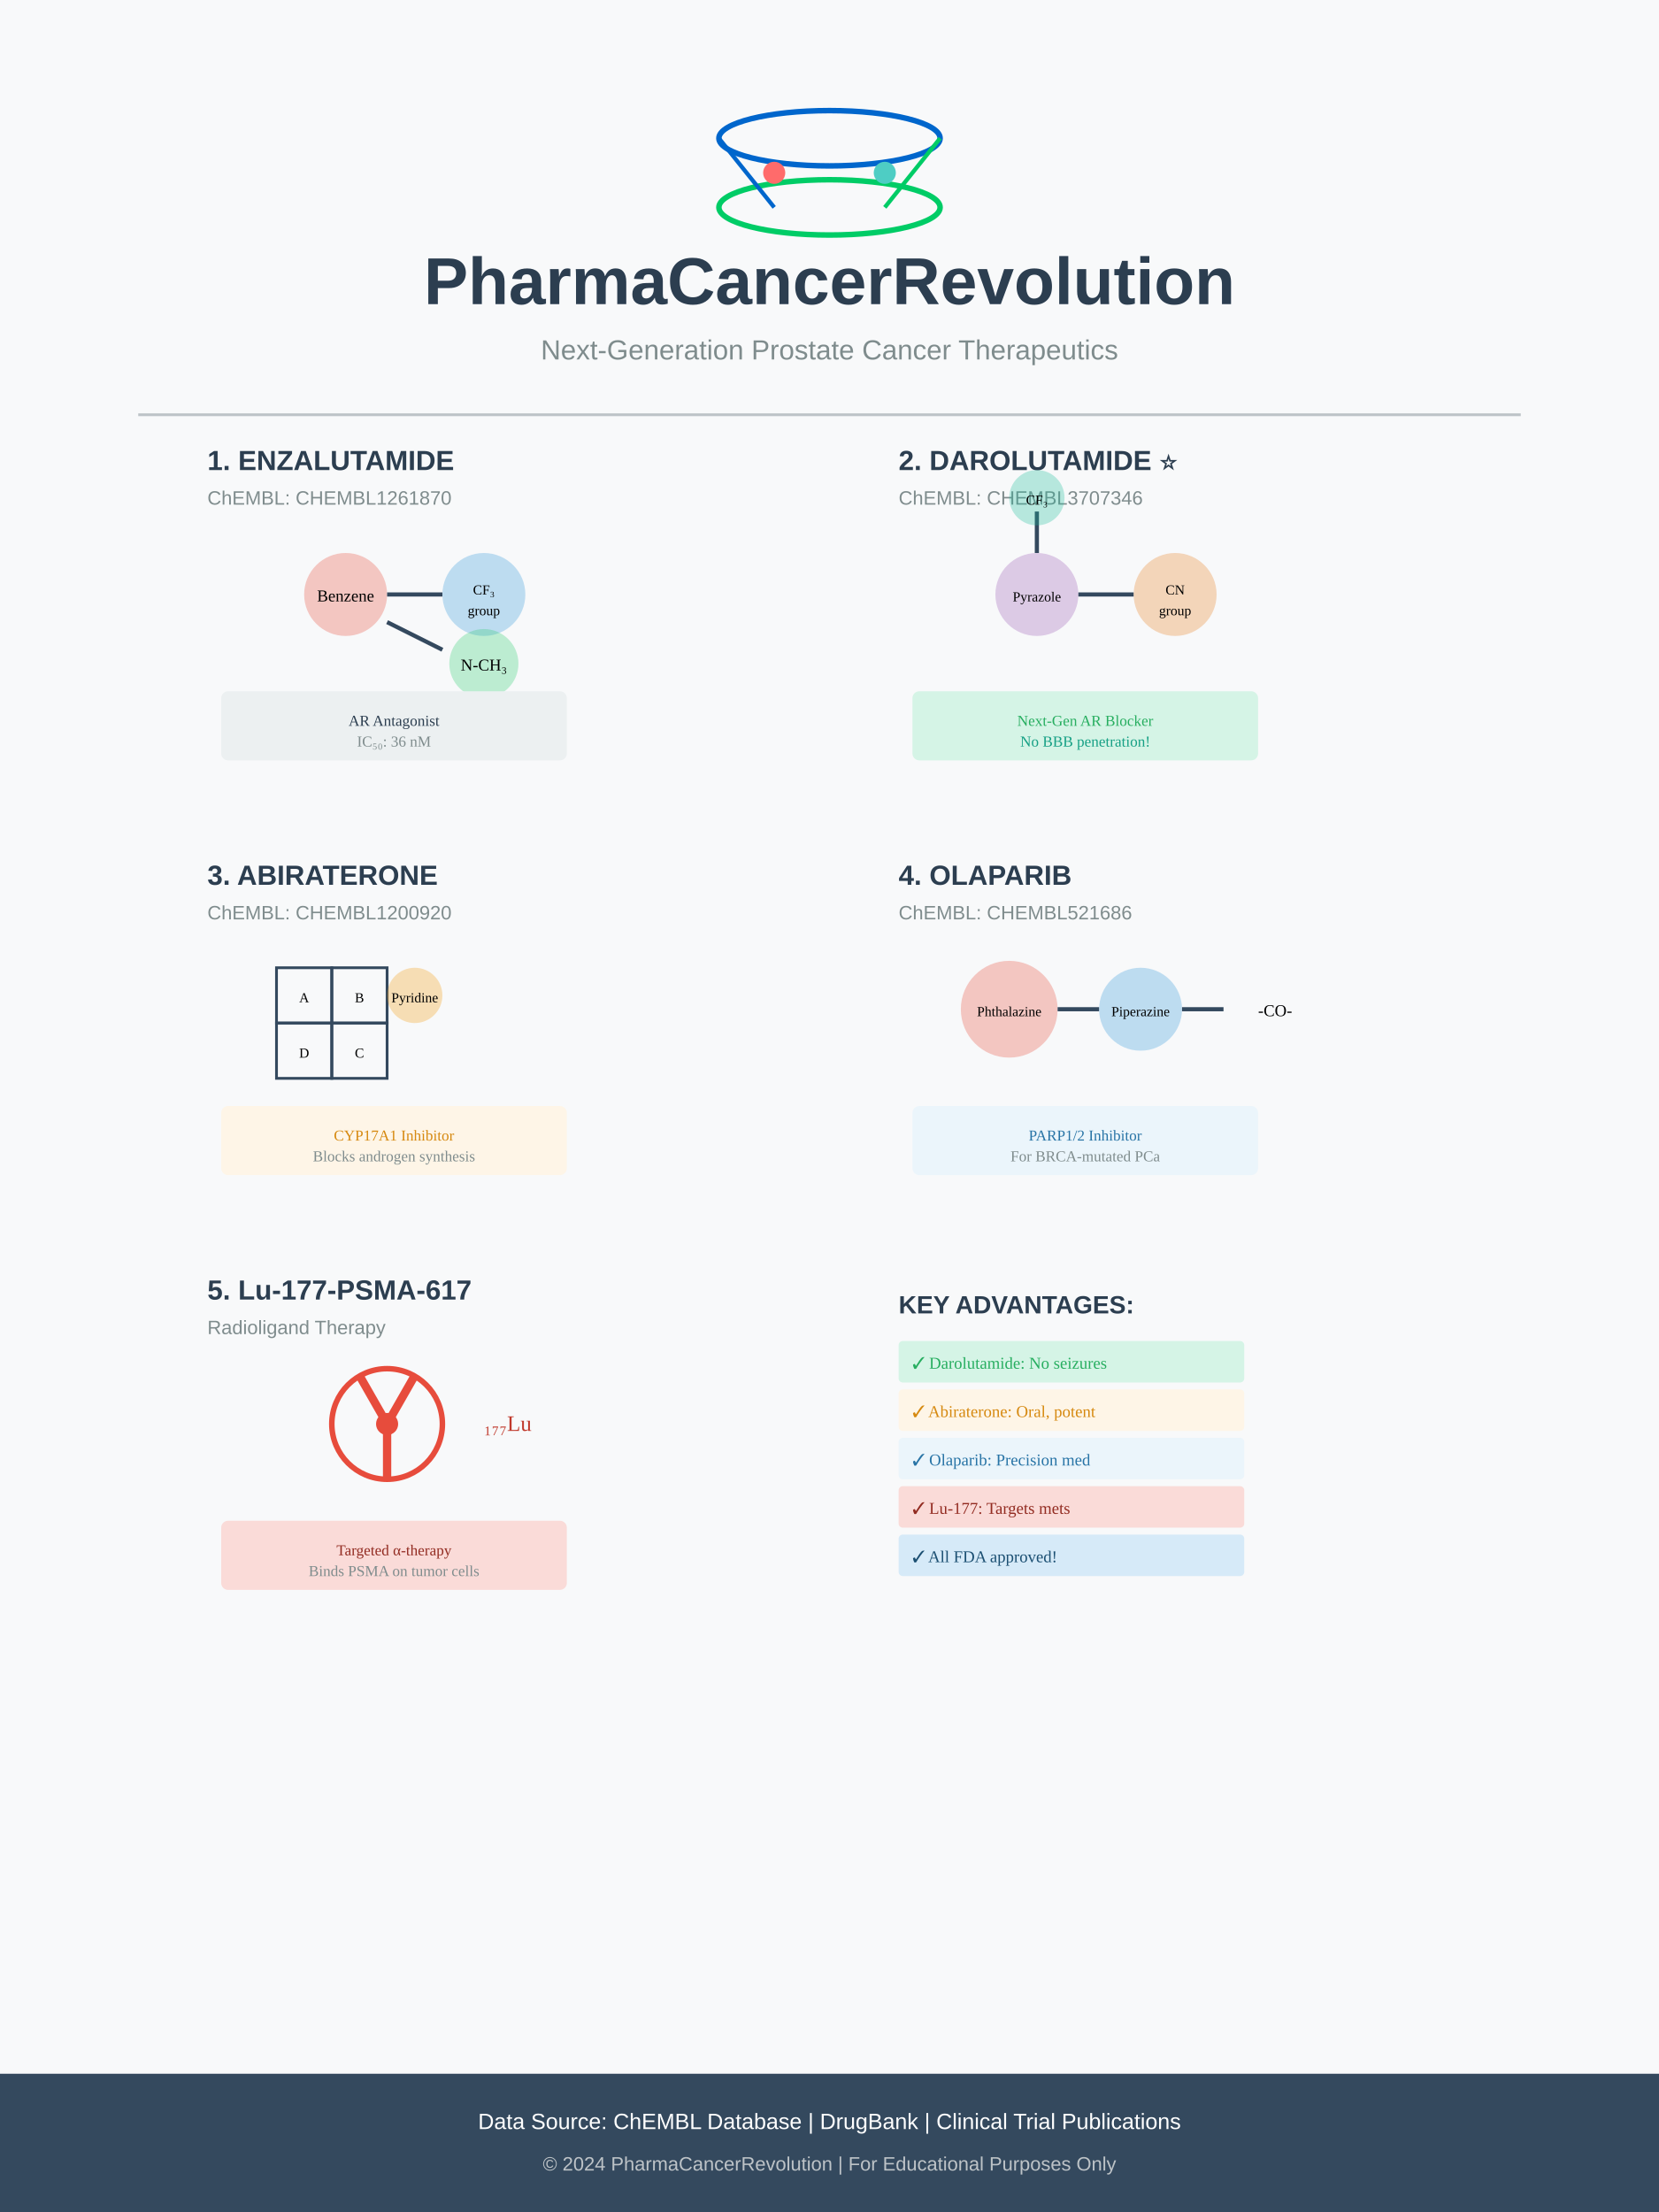
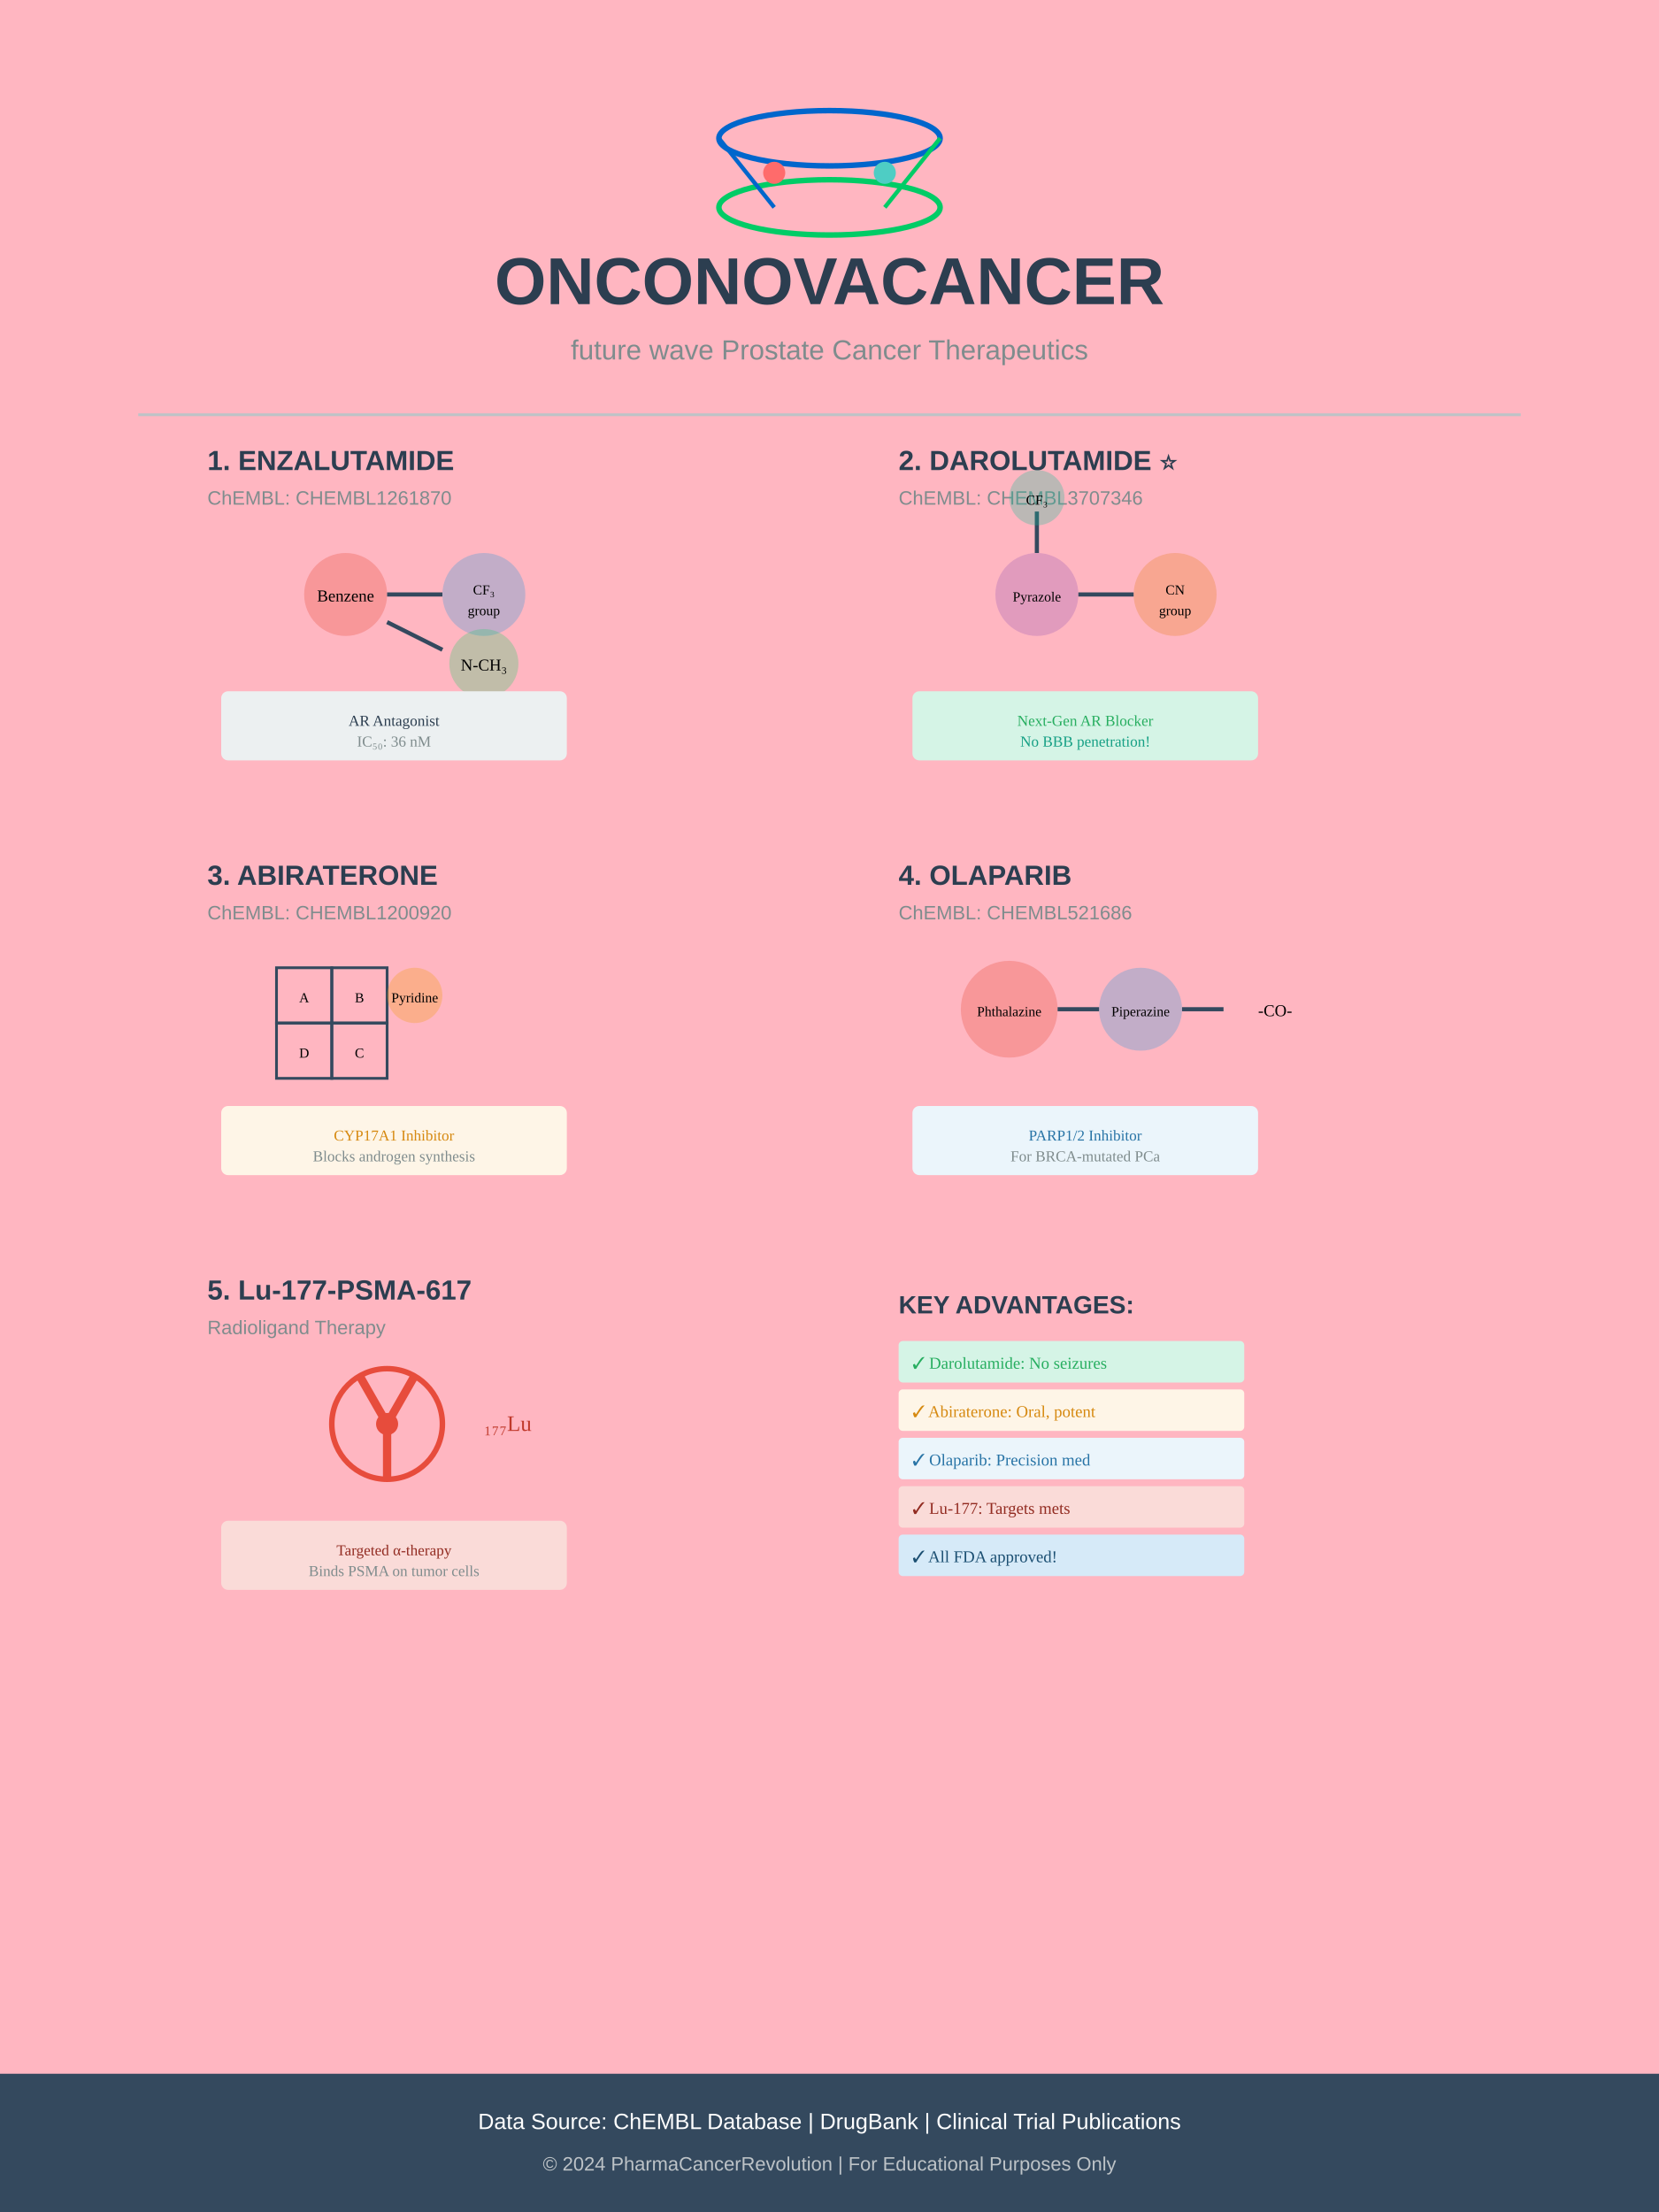
<svg xmlns="http://www.w3.org/2000/svg" width="1200" height="1600">
-   <rect width="1200" height="1600" fill="#f8f9fa" />
+   <rect width="1200" height="1600" fill="#FFB6C1" />
  <g id="logo">
    <ellipse cx="600" cy="100" rx="80" ry="20" fill="none" stroke="#0066cc" stroke-width="4" />
    <ellipse cx="600" cy="150" rx="80" ry="20" fill="none" stroke="#00cc66" stroke-width="4" />
    <line x1="520" y1="100" x2="560" y2="150" stroke="#0066cc" stroke-width="3" />
    <line x1="680" y1="100" x2="640" y2="150" stroke="#00cc66" stroke-width="3" />
    <circle cx="560" cy="125" r="8" fill="#ff6b6b" />
    <circle cx="640" cy="125" r="8" fill="#4ecdc4" />
    <text x="600" y="220" font-family="Arial, sans-serif" font-size="48" font-weight="bold" text-anchor="middle" fill="#2c3e50">
-       PharmaCancerRevolution
+       ONCONOVACANCER
    </text>
    <text x="600" y="260" font-family="Arial, sans-serif" font-size="20" text-anchor="middle" fill="#7f8c8d">
-       Next-Generation Prostate Cancer Therapeutics
+       future wave Prostate Cancer Therapeutics
    </text>
  </g>
  <line x1="100" y1="300" x2="1100" y2="300" stroke="#bdc3c7" stroke-width="2" />
  <g id="enzalutamide" transform="translate(150, 350)">
    <text x="0" y="-10" font-family="Arial" font-size="20" font-weight="bold" fill="#2c3e50">1. ENZALUTAMIDE</text>
    <text x="0" y="15" font-family="Arial" font-size="14" fill="#7f8c8d">ChEMBL: CHEMBL1261870</text>
    <circle cx="100" cy="80" r="30" fill="#e74c3c" opacity="0.3" />
    <text x="100" y="85" text-anchor="middle" font-size="12">Benzene</text>
    <line x1="130" y1="80" x2="170" y2="80" stroke="#34495e" stroke-width="3" />
    <circle cx="200" cy="80" r="30" fill="#3498db" opacity="0.3" />
    <text x="200" y="80" text-anchor="middle" font-size="10">CF₃</text>
    <text x="200" y="95" text-anchor="middle" font-size="10">group</text>
    <line x1="130" y1="100" x2="170" y2="120" stroke="#34495e" stroke-width="3" />
    <circle cx="200" cy="130" r="25" fill="#2ecc71" opacity="0.3" />
    <text x="200" y="135" text-anchor="middle" font-size="12">N-CH₃</text>
    <rect x="10" y="150" width="250" height="50" fill="#ecf0f1" rx="5" />
    <text x="135" y="175" text-anchor="middle" font-size="11" fill="#2c3e50">AR Antagonist</text>
    <text x="135" y="190" text-anchor="middle" font-size="11" fill="#7f8c8d">IC₅₀: 36 nM</text>
  </g>
  <g id="darolutamide" transform="translate(650, 350)">
    <text x="0" y="-10" font-family="Arial" font-size="20" font-weight="bold" fill="#2c3e50">2. DAROLUTAMIDE ⭐</text>
    <text x="0" y="15" font-family="Arial" font-size="14" fill="#7f8c8d">ChEMBL: CHEMBL3707346</text>
    <circle cx="100" cy="80" r="30" fill="#9b59b6" opacity="0.3" />
    <text x="100" y="85" text-anchor="middle" font-size="10">Pyrazole</text>
    <line x1="130" y1="80" x2="170" y2="80" stroke="#34495e" stroke-width="3" />
    <circle cx="200" cy="80" r="30" fill="#e67e22" opacity="0.3" />
    <text x="200" y="80" text-anchor="middle" font-size="10">CN</text>
    <text x="200" y="95" text-anchor="middle" font-size="10">group</text>
    <line x1="100" y1="50" x2="100" y2="20" stroke="#34495e" stroke-width="3" />
    <circle cx="100" cy="10" r="20" fill="#1abc9c" opacity="0.3" />
    <text x="100" y="15" text-anchor="middle" font-size="10">CF₃</text>
    <rect x="10" y="150" width="250" height="50" fill="#d5f4e6" rx="5" />
    <text x="135" y="175" text-anchor="middle" font-size="11" fill="#27ae60">Next-Gen AR Blocker</text>
    <text x="135" y="190" text-anchor="middle" font-size="11" fill="#16a085">No BBB penetration!</text>
  </g>
  <g id="abiraterone" transform="translate(150, 650)">
    <text x="0" y="-10" font-family="Arial" font-size="20" font-weight="bold" fill="#2c3e50">3. ABIRATERONE</text>
    <text x="0" y="15" font-family="Arial" font-size="14" fill="#7f8c8d">ChEMBL: CHEMBL1200920</text>
    <rect x="50" y="50" width="40" height="40" fill="none" stroke="#34495e" stroke-width="2" />
    <rect x="90" y="50" width="40" height="40" fill="none" stroke="#34495e" stroke-width="2" />
    <rect x="90" y="90" width="40" height="40" fill="none" stroke="#34495e" stroke-width="2" />
    <rect x="50" y="90" width="40" height="40" fill="none" stroke="#34495e" stroke-width="2" />
    <circle cx="150" cy="70" r="20" fill="#f39c12" opacity="0.3" />
    <text x="150" y="75" text-anchor="middle" font-size="10">Pyridine</text>
    <text x="70" y="75" text-anchor="middle" font-size="10">A</text>
    <text x="110" y="75" text-anchor="middle" font-size="10">B</text>
    <text x="110" y="115" text-anchor="middle" font-size="10">C</text>
    <text x="70" y="115" text-anchor="middle" font-size="10">D</text>
    <rect x="10" y="150" width="250" height="50" fill="#fef5e7" rx="5" />
    <text x="135" y="175" text-anchor="middle" font-size="11" fill="#d68910">CYP17A1 Inhibitor</text>
    <text x="135" y="190" text-anchor="middle" font-size="11" fill="#7f8c8d">Blocks androgen synthesis</text>
  </g>
  <g id="olaparib" transform="translate(650, 650)">
    <text x="0" y="-10" font-family="Arial" font-size="20" font-weight="bold" fill="#2c3e50">4. OLAPARIB</text>
    <text x="0" y="15" font-family="Arial" font-size="14" fill="#7f8c8d">ChEMBL: CHEMBL521686</text>
    <circle cx="80" cy="80" r="35" fill="#e74c3c" opacity="0.3" />
    <text x="80" y="85" text-anchor="middle" font-size="10">Phthalazine</text>
    <line x1="115" y1="80" x2="145" y2="80" stroke="#34495e" stroke-width="3" />
    <circle cx="175" cy="80" r="30" fill="#3498db" opacity="0.3" />
    <text x="175" y="85" text-anchor="middle" font-size="10">Piperazine</text>
    <line x1="205" y1="80" x2="235" y2="80" stroke="#34495e" stroke-width="3" />
    <text x="260" y="85" font-size="12">-CO-</text>
    <rect x="10" y="150" width="250" height="50" fill="#ebf5fb" rx="5" />
    <text x="135" y="175" text-anchor="middle" font-size="11" fill="#2874a6">PARP1/2 Inhibitor</text>
    <text x="135" y="190" text-anchor="middle" font-size="11" fill="#7f8c8d">For BRCA-mutated PCa</text>
  </g>
  <g id="psma" transform="translate(150, 950)">
    <text x="0" y="-10" font-family="Arial" font-size="20" font-weight="bold" fill="#2c3e50">5. Lu-177-PSMA-617</text>
    <text x="0" y="15" font-family="Arial" font-size="14" fill="#7f8c8d">Radioligand Therapy</text>
    <circle cx="130" cy="80" r="40" fill="none" stroke="#e74c3c" stroke-width="4" />
    <circle cx="130" cy="80" r="8" fill="#e74c3c" />
    <path d="M 130 80 L 110 45" stroke="#e74c3c" stroke-width="6" fill="none" />
    <path d="M 130 80 L 150 45" stroke="#e74c3c" stroke-width="6" fill="none" />
    <path d="M 130 80 L 130 120" stroke="#e74c3c" stroke-width="6" fill="none" />
    <text x="200" y="85" font-size="16" fill="#c0392b">₁₇₇Lu</text>
    <rect x="10" y="150" width="250" height="50" fill="#fadbd8" rx="5" />
    <text x="135" y="175" text-anchor="middle" font-size="11" fill="#922b21">Targeted α-therapy</text>
    <text x="135" y="190" text-anchor="middle" font-size="11" fill="#7f8c8d">Binds PSMA on tumor cells</text>
  </g>
  <g id="advantages" transform="translate(650, 950)">
    <text x="0" y="0" font-family="Arial" font-size="18" font-weight="bold" fill="#2c3e50">KEY ADVANTAGES:</text>
    <rect x="0" y="20" width="250" height="30" fill="#d5f4e6" rx="3" />
    <text x="10" y="40" font-size="12" fill="#27ae60">✓ Darolutamide: No seizures</text>
    <rect x="0" y="55" width="250" height="30" fill="#fef5e7" rx="3" />
    <text x="10" y="75" font-size="12" fill="#d68910">✓ Abiraterone: Oral, potent</text>
    <rect x="0" y="90" width="250" height="30" fill="#ebf5fb" rx="3" />
    <text x="10" y="110" font-size="12" fill="#2874a6">✓ Olaparib: Precision med</text>
    <rect x="0" y="125" width="250" height="30" fill="#fadbd8" rx="3" />
    <text x="10" y="145" font-size="12" fill="#922b21">✓ Lu-177: Targets mets</text>
    <rect x="0" y="160" width="250" height="30" fill="#d6eaf8" rx="3" />
    <text x="10" y="180" font-size="12" fill="#1b4f72">✓ All FDA approved!</text>
  </g>
  <rect x="0" y="1500" width="1200" height="100" fill="#34495e" />
  <text x="600" y="1540" font-family="Arial" font-size="16" text-anchor="middle" fill="white">
    Data Source: ChEMBL Database | DrugBank | Clinical Trial Publications
  </text>
  <text x="600" y="1570" font-family="Arial" font-size="14" text-anchor="middle" fill="#bdc3c7">
    © 2024 PharmaCancerRevolution | For Educational Purposes Only
  </text>
</svg>
